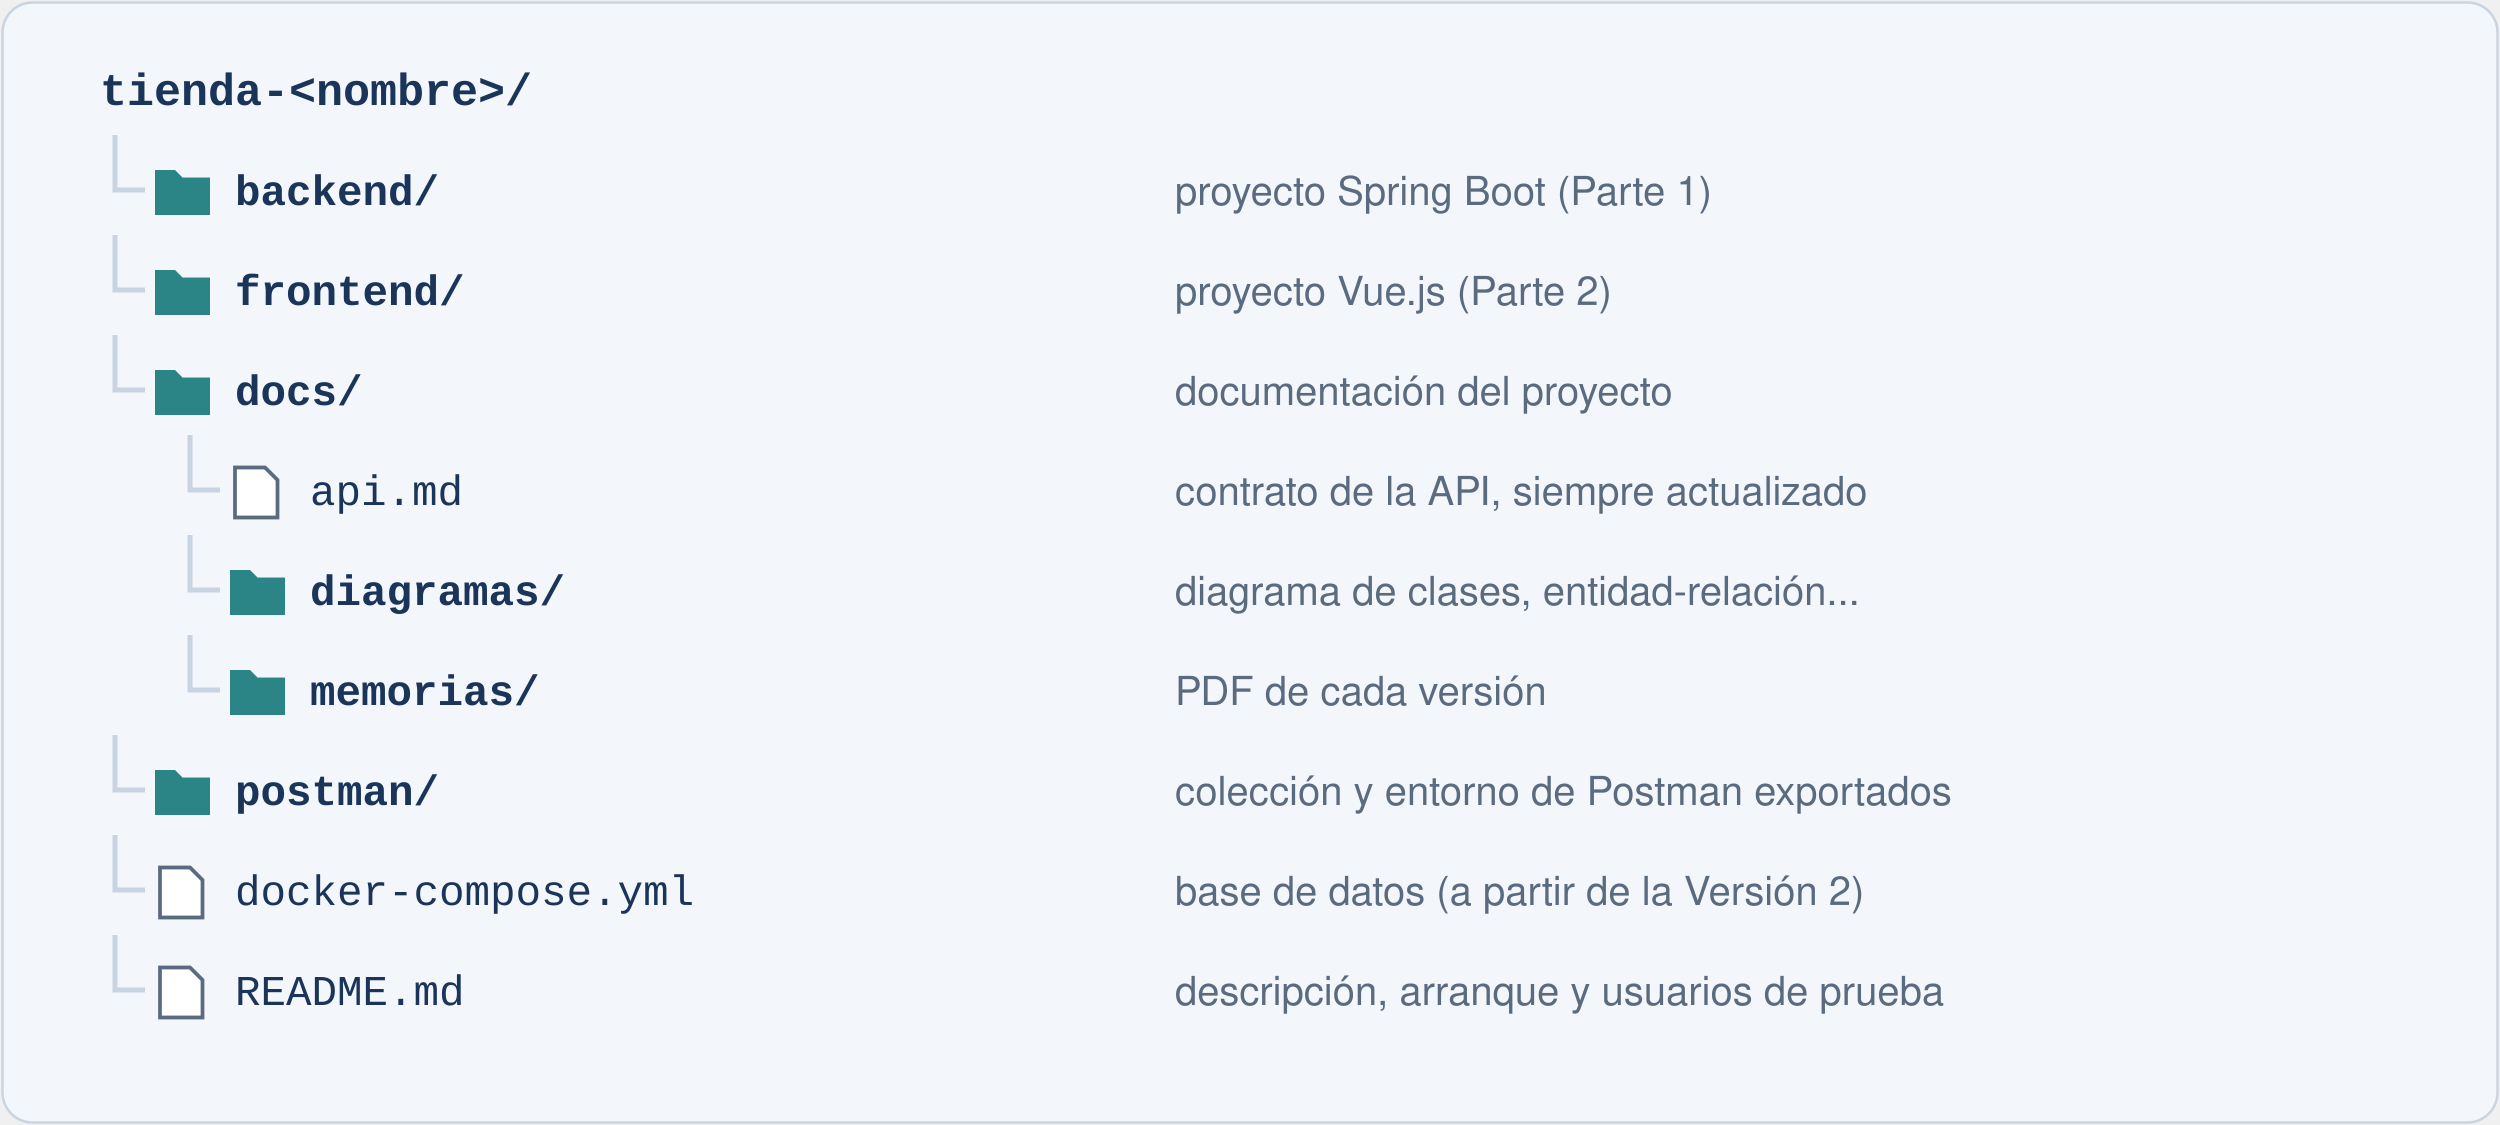
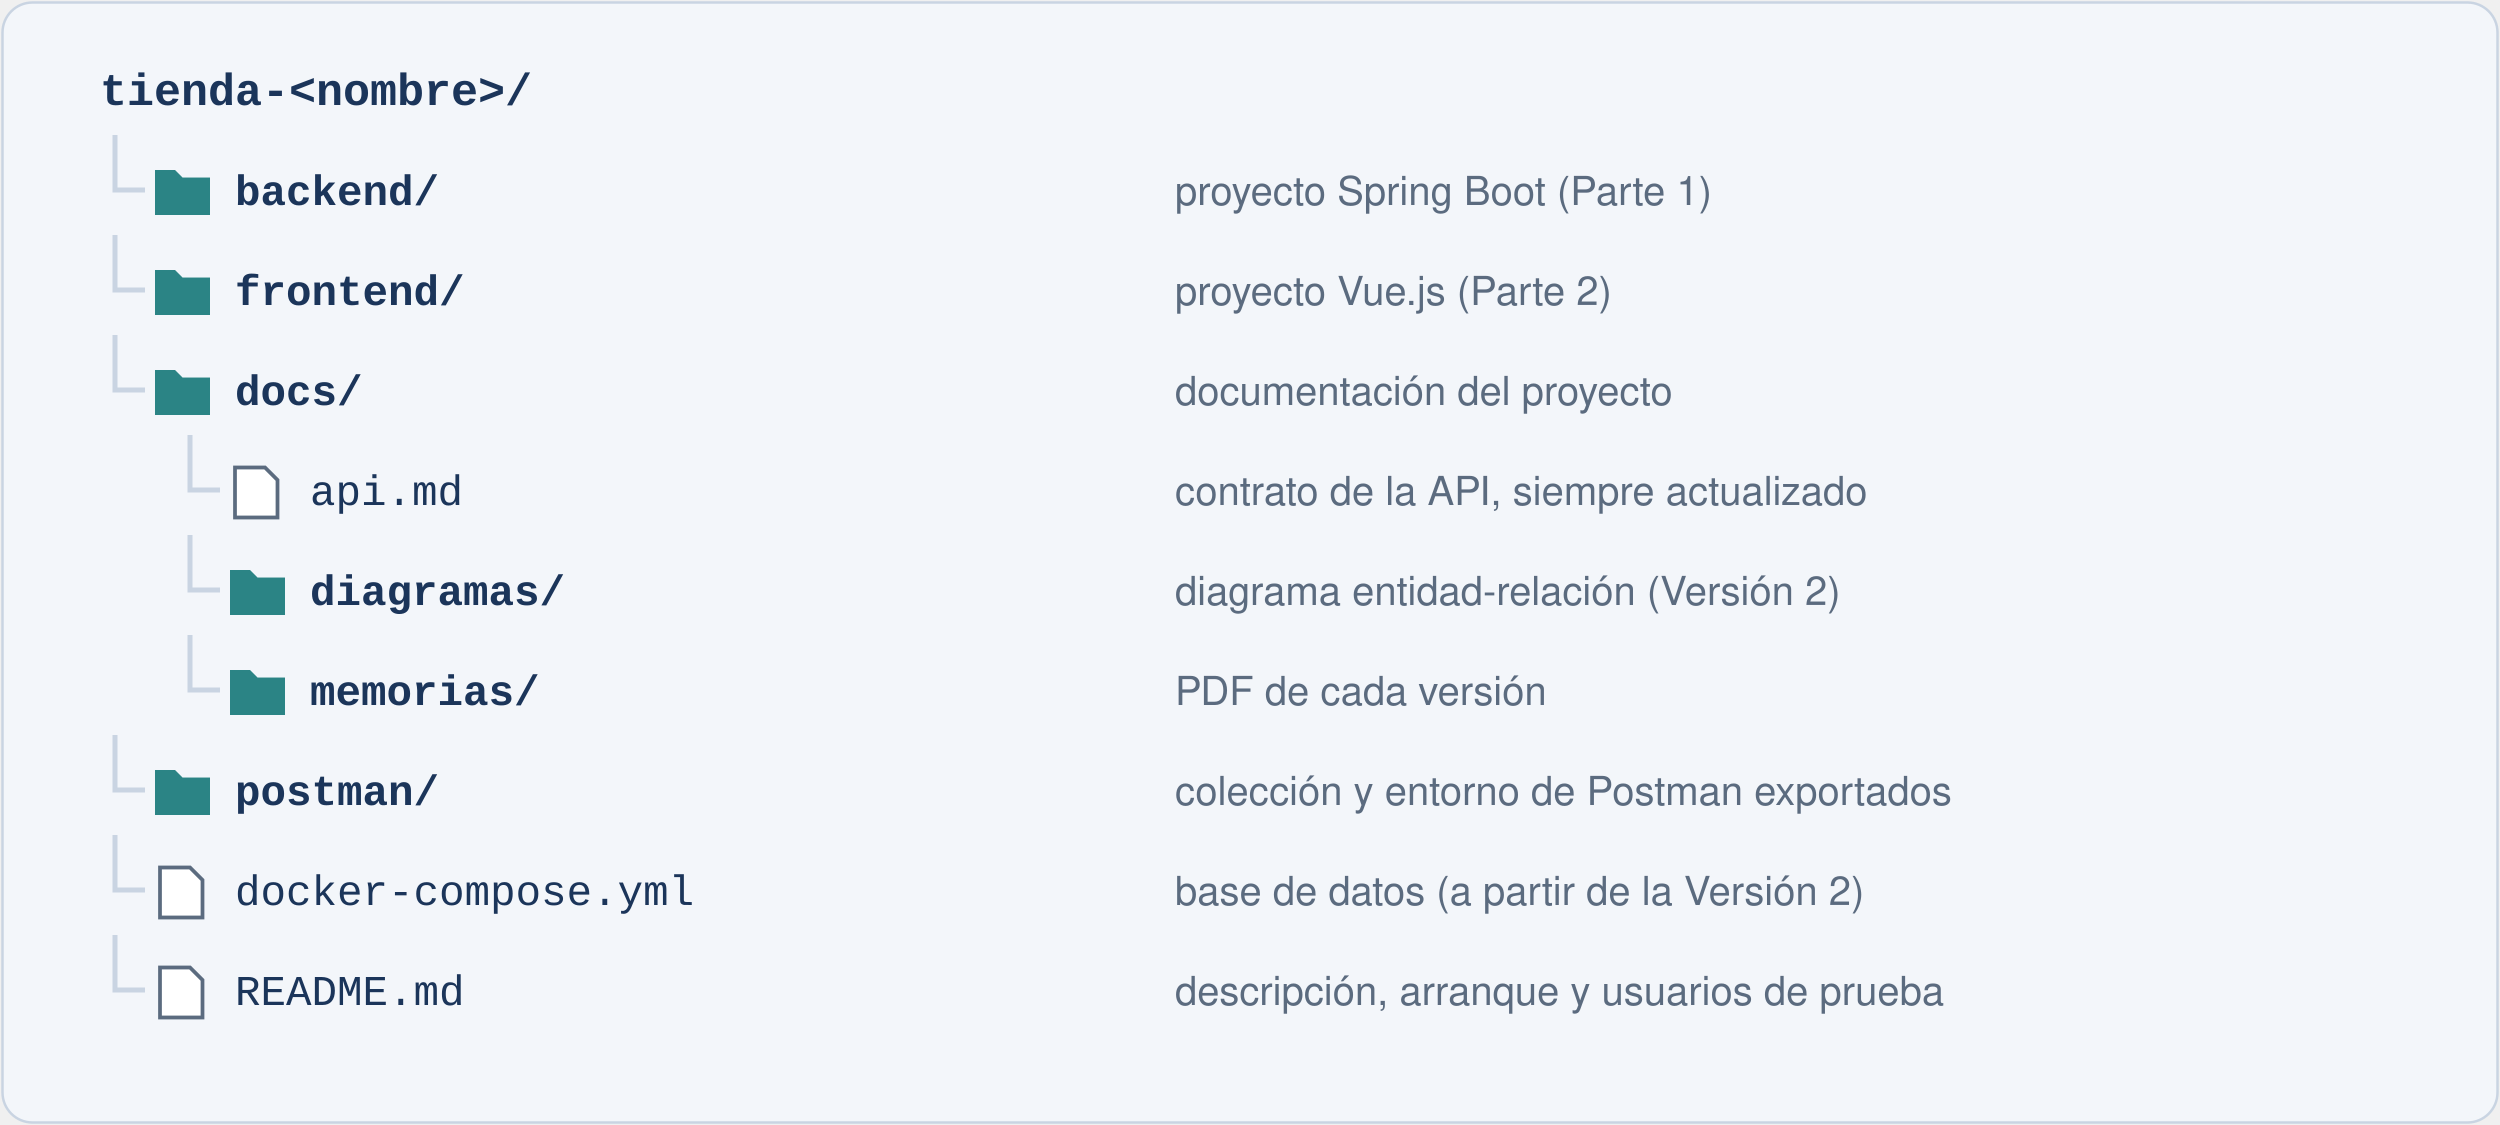
<svg xmlns="http://www.w3.org/2000/svg" viewBox="0 0 1000 450" width="100%" role="img" aria-label="Estructura del repositorio de la pareja">
  <defs>
    <marker id="flecha" viewBox="0 0 10 10" refX="9" refY="5" markerWidth="8" markerHeight="8" orient="auto-start-reverse">
      <path d="M0,0 L10,5 L0,10 z" fill="#1b355a" />
    </marker>
    <marker id="flechaVerde" viewBox="0 0 10 10" refX="9" refY="5" markerWidth="8" markerHeight="8" orient="auto-start-reverse">
      <path d="M0,0 L10,5 L0,10 z" fill="#157878" />
    </marker>
    <marker id="flechaGris" viewBox="0 0 10 10" refX="9" refY="5" markerWidth="8" markerHeight="8" orient="auto-start-reverse">
      <path d="M0,0 L10,5 L0,10 z" fill="#5b6b7f" />
    </marker>
  </defs>
  <rect x="1" y="1" width="998" height="448" rx="12" fill="#f3f6fa" stroke="#c9d4e2" />
  <text x="40" y="42" font-family="Consolas, 'Courier New', monospace" font-size="18" font-weight="700" fill="#1b355a">tienda-&lt;nombre&gt;/</text>
  <path d="M46 54 V76 H58" fill="none" stroke="#c9d4e2" stroke-width="2" />
  <path d="M62 68 h8 l3 3 h11 v15 h-22 z" fill="#157878" opacity="0.9" />
  <text x="94" y="82" font-family="Consolas, 'Courier New', monospace" font-size="17" fill="#1b355a" font-weight="600">backend/</text>
  <text x="470" y="82" font-family="'Segoe UI', Helvetica, Arial, sans-serif" font-size="16" fill="#5b6b7f">proyecto Spring Boot (Parte 1)</text>
  <path d="M46 94 V116 H58" fill="none" stroke="#c9d4e2" stroke-width="2" />
  <path d="M62 108 h8 l3 3 h11 v15 h-22 z" fill="#157878" opacity="0.9" />
  <text x="94" y="122" font-family="Consolas, 'Courier New', monospace" font-size="17" fill="#1b355a" font-weight="600">frontend/</text>
  <text x="470" y="122" font-family="'Segoe UI', Helvetica, Arial, sans-serif" font-size="16" fill="#5b6b7f">proyecto Vue.js (Parte 2)</text>
  <path d="M46 134 V156 H58" fill="none" stroke="#c9d4e2" stroke-width="2" />
  <path d="M62 148 h8 l3 3 h11 v15 h-22 z" fill="#157878" opacity="0.9" />
  <text x="94" y="162" font-family="Consolas, 'Courier New', monospace" font-size="17" fill="#1b355a" font-weight="600">docs/</text>
  <text x="470" y="162" font-family="'Segoe UI', Helvetica, Arial, sans-serif" font-size="16" fill="#5b6b7f">documentación del proyecto</text>
  <path d="M76 174 V196 H88" fill="none" stroke="#c9d4e2" stroke-width="2" />
  <path d="M94 187 h12 l5 5 v15 h-17 z" fill="#ffffff" stroke="#5b6b7f" stroke-width="1.5" />
  <text x="124" y="202" font-family="Consolas, 'Courier New', monospace" font-size="17" fill="#1b355a" font-weight="400">api.md</text>
  <text x="470" y="202" font-family="'Segoe UI', Helvetica, Arial, sans-serif" font-size="16" fill="#5b6b7f">contrato de la API, siempre actualizado</text>
  <path d="M76 214 V236 H88" fill="none" stroke="#c9d4e2" stroke-width="2" />
  <path d="M92 228 h8 l3 3 h11 v15 h-22 z" fill="#157878" opacity="0.9" />
  <text x="124" y="242" font-family="Consolas, 'Courier New', monospace" font-size="17" fill="#1b355a" font-weight="600">diagramas/</text>
-   <text x="470" y="242" font-family="'Segoe UI', Helvetica, Arial, sans-serif" font-size="16" fill="#5b6b7f">diagrama de clases, entidad-relación...</text>
+   <text x="470" y="242" font-family="'Segoe UI', Helvetica, Arial, sans-serif" font-size="16" fill="#5b6b7f">diagrama entidad-relación (Versión 2)</text>
  <path d="M76 254 V276 H88" fill="none" stroke="#c9d4e2" stroke-width="2" />
  <path d="M92 268 h8 l3 3 h11 v15 h-22 z" fill="#157878" opacity="0.9" />
  <text x="124" y="282" font-family="Consolas, 'Courier New', monospace" font-size="17" fill="#1b355a" font-weight="600">memorias/</text>
  <text x="470" y="282" font-family="'Segoe UI', Helvetica, Arial, sans-serif" font-size="16" fill="#5b6b7f">PDF de cada versión</text>
  <path d="M46 294 V316 H58" fill="none" stroke="#c9d4e2" stroke-width="2" />
  <path d="M62 308 h8 l3 3 h11 v15 h-22 z" fill="#157878" opacity="0.9" />
  <text x="94" y="322" font-family="Consolas, 'Courier New', monospace" font-size="17" fill="#1b355a" font-weight="600">postman/</text>
  <text x="470" y="322" font-family="'Segoe UI', Helvetica, Arial, sans-serif" font-size="16" fill="#5b6b7f">colección y entorno de Postman exportados</text>
  <path d="M46 334 V356 H58" fill="none" stroke="#c9d4e2" stroke-width="2" />
  <path d="M64 347 h12 l5 5 v15 h-17 z" fill="#ffffff" stroke="#5b6b7f" stroke-width="1.5" />
  <text x="94" y="362" font-family="Consolas, 'Courier New', monospace" font-size="17" fill="#1b355a" font-weight="400">docker-compose.yml</text>
  <text x="470" y="362" font-family="'Segoe UI', Helvetica, Arial, sans-serif" font-size="16" fill="#5b6b7f">base de datos (a partir de la Versión 2)</text>
  <path d="M46 374 V396 H58" fill="none" stroke="#c9d4e2" stroke-width="2" />
  <path d="M64 387 h12 l5 5 v15 h-17 z" fill="#ffffff" stroke="#5b6b7f" stroke-width="1.5" />
  <text x="94" y="402" font-family="Consolas, 'Courier New', monospace" font-size="17" fill="#1b355a" font-weight="400">README.md</text>
  <text x="470" y="402" font-family="'Segoe UI', Helvetica, Arial, sans-serif" font-size="16" fill="#5b6b7f">descripción, arranque y usuarios de prueba</text>
</svg>
